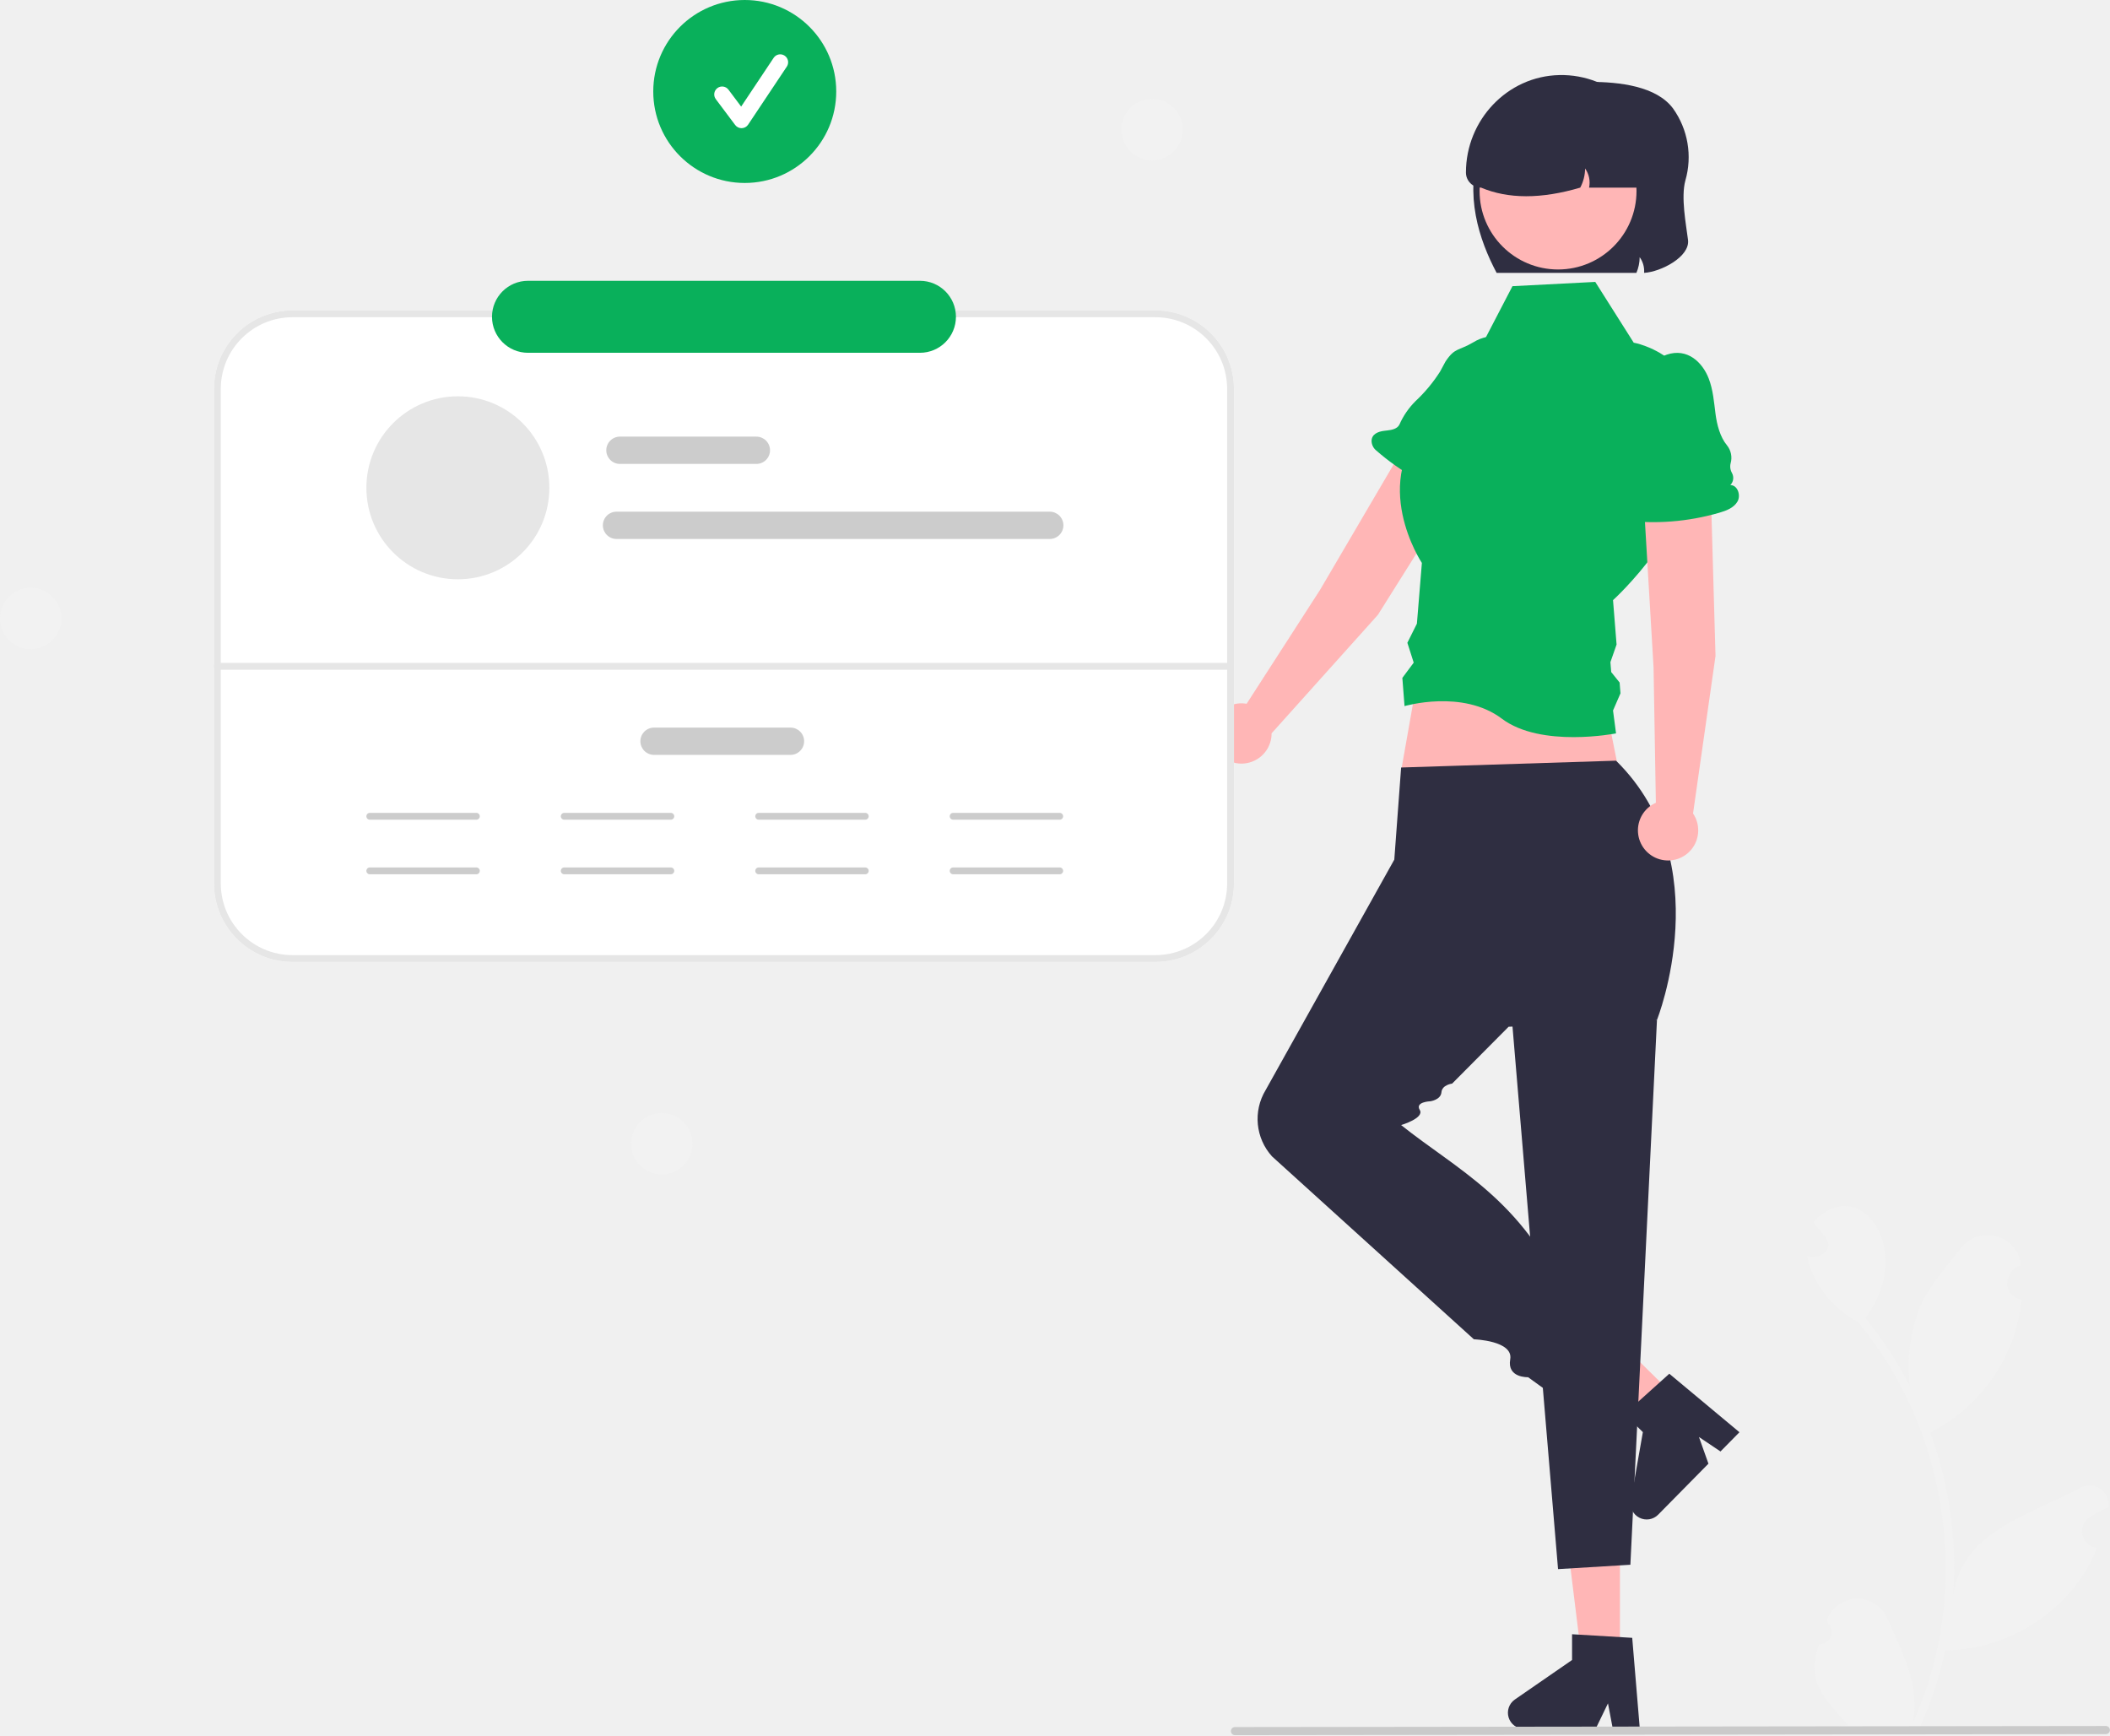
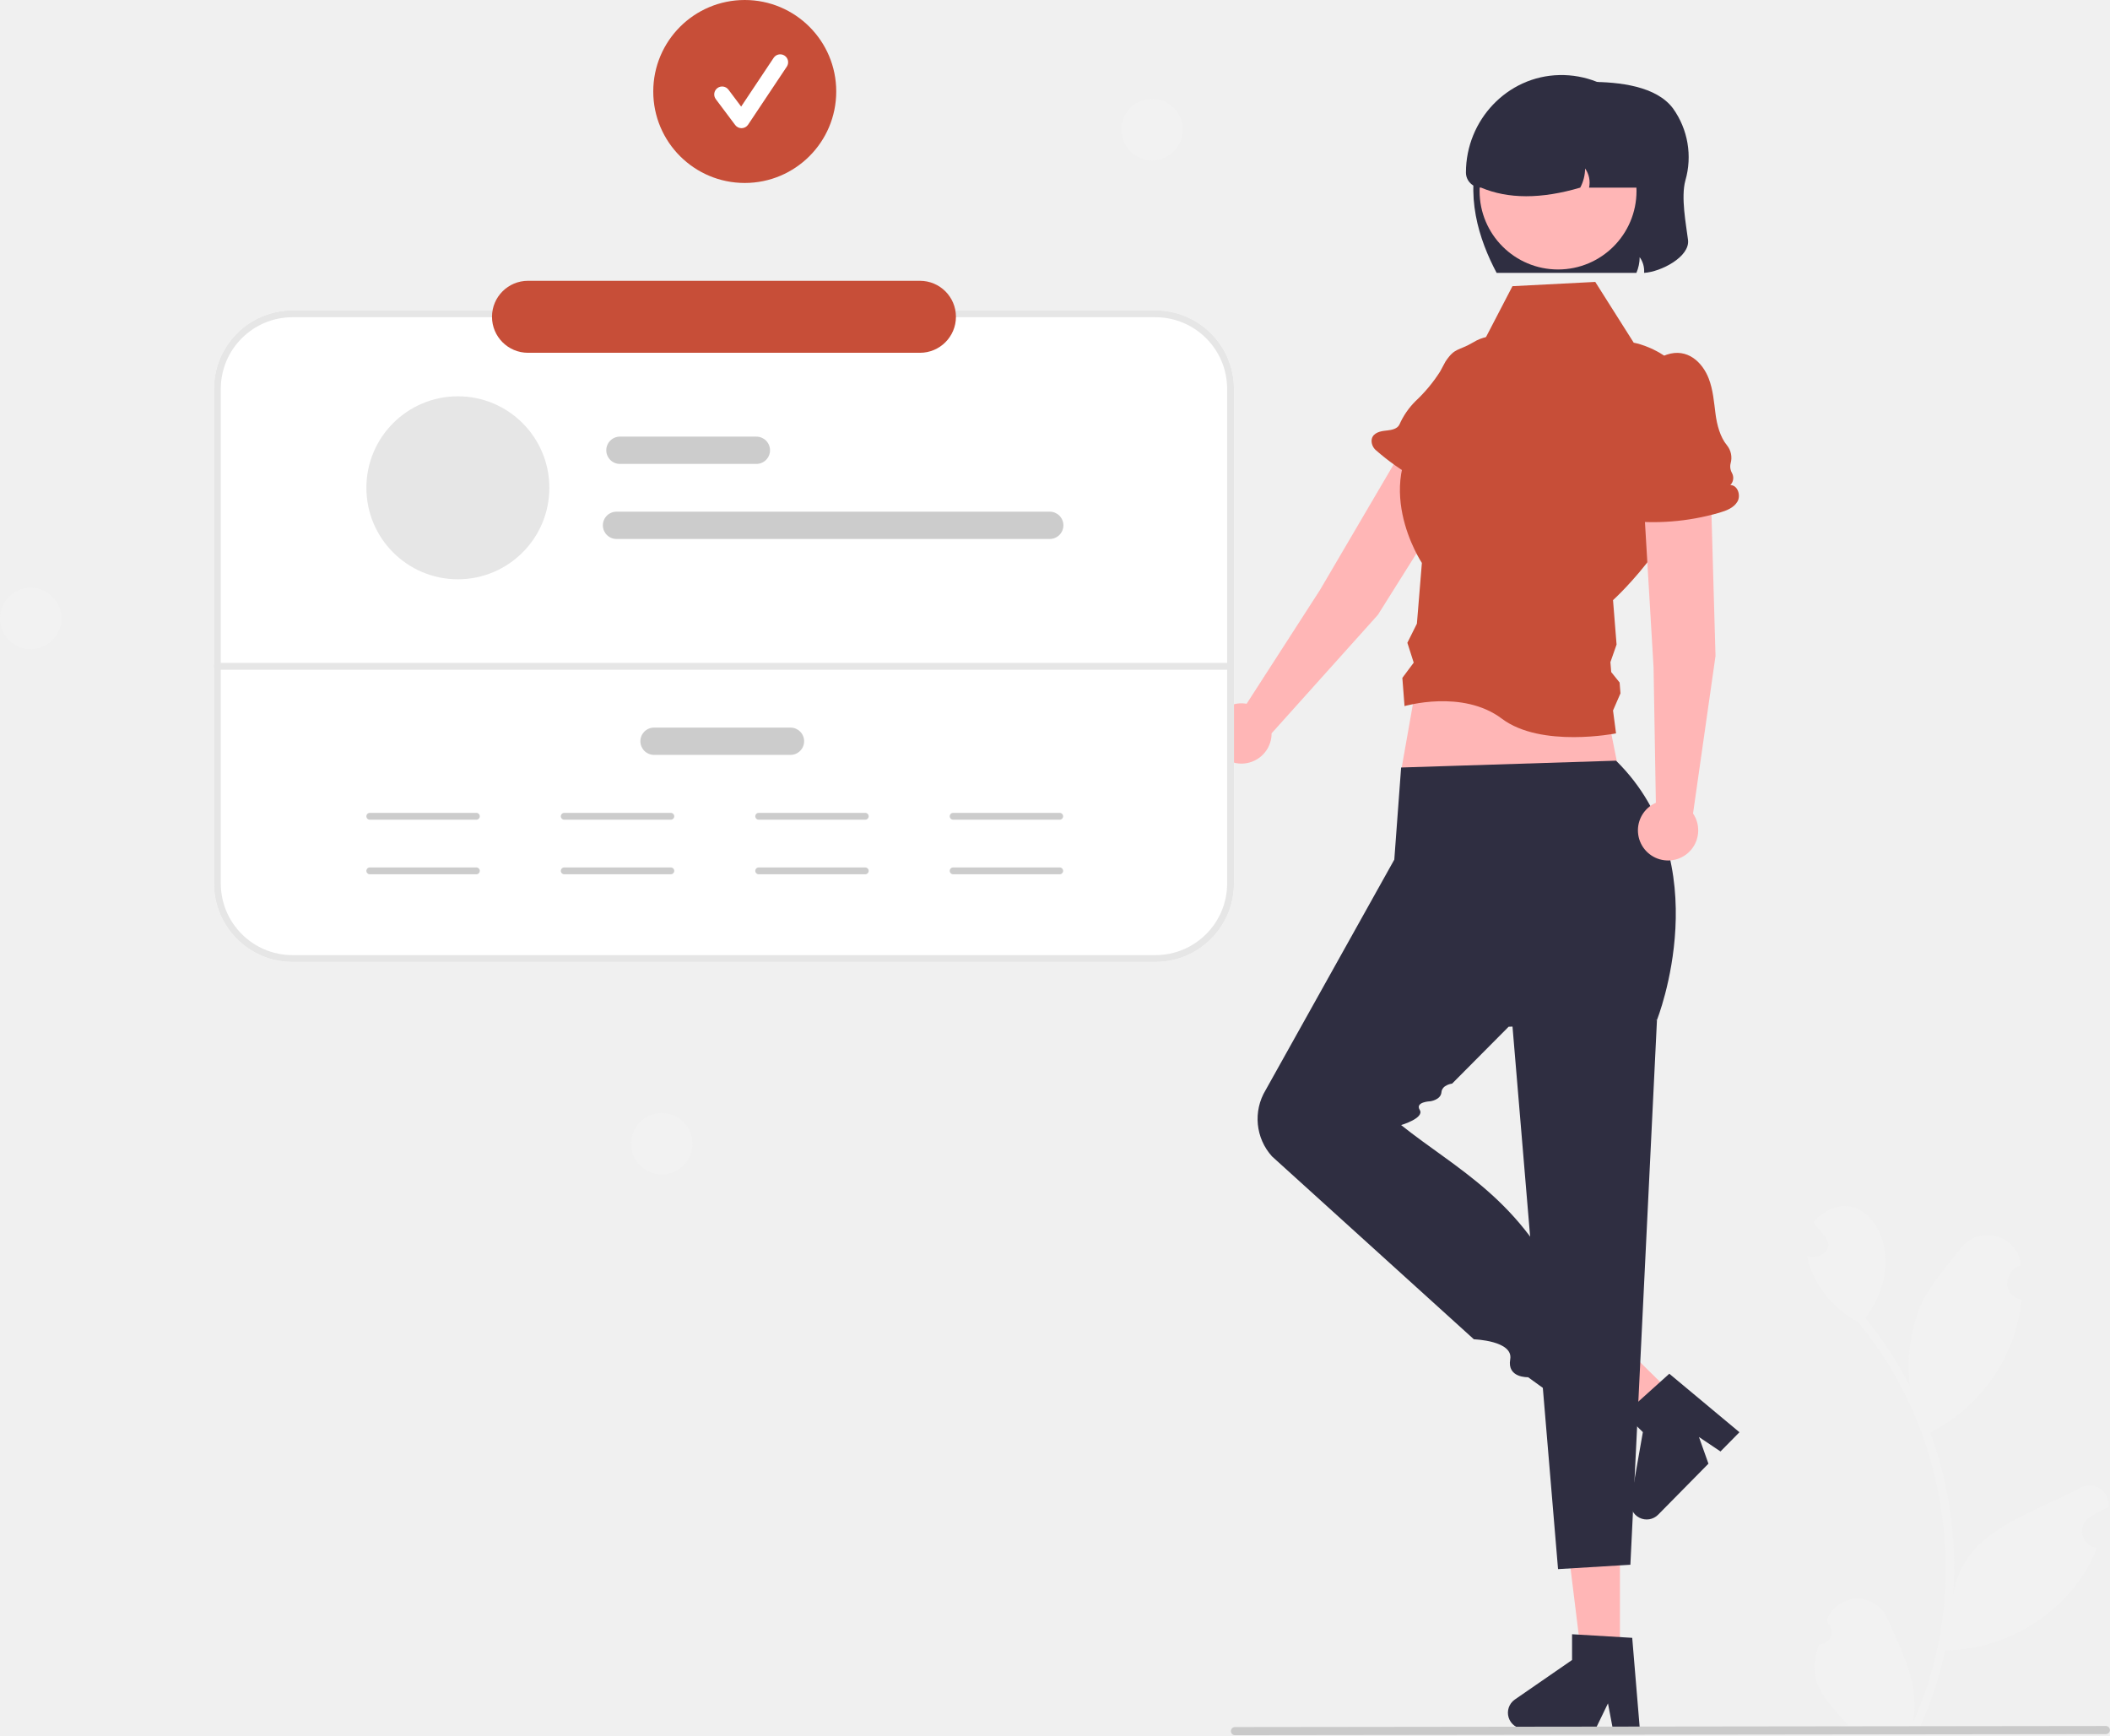
<svg xmlns="http://www.w3.org/2000/svg" data-name="Layer 1" width="618.524" height="508.679" viewBox="0 0 618.524 508.679">
  <path d="M784.782,248.591c-1.34,4.96.2,12.77.78,17.4.62,4.95-7.96,9.38-12.87,9.66a6.989,6.989,0,0,0-1.3-4.6,11.967,11.967,0,0,1-.96,4.61h-40.97c-5.16-9.71-9.55-22.98-4.81-36.7a14.04,14.04,0,0,1,9.7-12.15l22.34-7.15c8.81,0,19.62,1.25,24.49,7.81A24.575,24.575,0,0,1,784.782,248.591Z" transform="translate(-290.7379 -195.6606)" fill="#2f2e41" />
  <path d="M824.009,677.671a3.564,3.564,0,0,0,2.524-6.201c-.093-.356-.16-.612-.253-.968a9.575,9.575,0,0,1,17.749-.336c4.318,9.846,9.881,20.028,7.267,30.943,17.594-38.227,11.037-85.508-15.81-117.8-7.374-3.971-13.387-11.093-15.014-19.414,3.642,1.195,8.14-1.8,5.374-5.598-1.197-1.45-2.405-2.889-3.602-4.339,13.65-14.818,30.301,8.108,15.31,28.074a114.264,114.264,0,0,1,13.024,19.951,48.043,48.043,0,0,1,2.656-22.342c2.682-6.649,7.775-12.276,12.252-18.044,5.443-7.029,16.813-3.918,17.639,4.928-5.069,1.72-5.659,9.071.166,10.02-1.367,16.483-11.982,31.721-26.732,39.085a114.71,114.71,0,0,1,6.725,47.885c2.435-19.011,22.771-23.812,36.944-31.494a5.549,5.549,0,0,1,8.516,5.54,32.052,32.052,0,0,0-5.589,3.017,4.844,4.844,0,0,0,2.335,8.821c-7.011,17.839-25.462,29.949-44.529,30.064a117.929,117.929,0,0,1-7.701,23.201l-28.298.269c-.104-.313-.199-.637-.293-.951a32.153,32.153,0,0,0,7.826-.541c-7.008-8.139-12.407-12.274-8.483-23.767Z" transform="translate(-290.7379 -195.6606)" fill="#f2f2f2" />
  <polygon points="474.867 487.701 463.829 487.701 458.576 445.127 474.867 445.127 474.867 487.701" fill="#ffb6b6" />
  <path d="M771.43,702.486h-7.916l-1.413-7.473-3.619,7.473-20.994,0a4.719,4.719,0,0,1-2.682-8.603l16.765-11.579v-7.555l17.634,1.053Z" transform="translate(-290.7379 -195.6606)" fill="#2f2e41" />
  <polygon points="492.193 410.591 484.443 418.451 450.438 392.302 461.875 380.702 492.193 410.591" fill="#ffb6b6" />
  <path d="M800.639,615.53l-5.557,5.637-6.314-4.241,2.781,7.824L776.81,639.7a4.719,4.719,0,0,1-8.009-4.13l3.525-20.068-5.38-5.304L780.076,598.379Z" transform="translate(-290.7379 -195.6606)" fill="#2f2e41" />
  <path d="M694.636,375.928l33.387-53.119a10.127,10.127,0,0,0-3.091-13.868l0,0a10.127,10.127,0,0,0-14.282,3.464l-32.989,56.241-21.486,33.329a8.837,8.837,0,1,0,7.317,8.666Z" transform="translate(-290.7379 -195.6606)" fill="#ffb6b6" />
-   <path d="M726.1,336.701l2.815-.531a3.856,3.856,0,0,1,4.741-5.463c-3.392-3.537-1.744-9.361.437-13.749,1.577-3.172,3.349-6.306,4.121-9.763,1.172-5.248-.339-11.6-7.338-12.857a12.11,12.11,0,0,0-8.251,1.671c-4.399,2.599-5.388,1.468-8.164,5.652l-1.582,2.94a44.931,44.931,0,0,1-7.216,8.672,22.452,22.452,0,0,0-4.691,6.829,2.26,2.26,0,0,1-.639.809c-1.082.837-2.554.879-3.91,1.057-1.71.225-3.666.949-3.622,3.07a3.682,3.682,0,0,0,1.312,2.642,69.581,69.581,0,0,0,24.816,13.972c2.032.642,4.315,1.174,6.226.232S727.888,337.861,726.1,336.701Z" transform="translate(-290.7379 -195.6606)" fill="#09b05b" />
+   <path d="M726.1,336.701l2.815-.531a3.856,3.856,0,0,1,4.741-5.463c-3.392-3.537-1.744-9.361.437-13.749,1.577-3.172,3.349-6.306,4.121-9.763,1.172-5.248-.339-11.6-7.338-12.857a12.11,12.11,0,0,0-8.251,1.671c-4.399,2.599-5.388,1.468-8.164,5.652l-1.582,2.94a44.931,44.931,0,0,1-7.216,8.672,22.452,22.452,0,0,0-4.691,6.829,2.26,2.26,0,0,1-.639.809c-1.082.837-2.554.879-3.91,1.057-1.71.225-3.666.949-3.622,3.07a3.682,3.682,0,0,0,1.312,2.642,69.581,69.581,0,0,0,24.816,13.972c2.032.642,4.315,1.174,6.226.232S727.888,337.861,726.1,336.701Z" transform="translate(-290.7379 -195.6606)" fill="#c74e38" />
  <polygon points="477.724 242 412.724 241 410.724 226 416.724 192 467.724 192 477.724 242" fill="#ffb6b6" />
  <path d="M629.462,477.661h-253a23.026,23.026,0,0,1-23-23v-145a23.026,23.026,0,0,1,23-23h253a23.026,23.026,0,0,1,23,23v145A23.026,23.026,0,0,1,629.462,477.661Z" transform="translate(-290.7379 -195.6606)" fill="#fff" />
  <path d="M629.462,477.661h-253a23.026,23.026,0,0,1-23-23v-145a23.026,23.026,0,0,1,23-23h253a23.026,23.026,0,0,1,23,23v145A23.026,23.026,0,0,1,629.462,477.661Zm-253-189a21.024,21.024,0,0,0-21,21v145a21.024,21.024,0,0,0,21,21h253a21.024,21.024,0,0,0,21-21v-145a21.024,21.024,0,0,0-21-21Z" transform="translate(-290.7379 -195.6606)" fill="#e6e6e6" />
  <path d="M650.463,392H354.461a1,1,0,0,1,0-2H650.463a1,1,0,0,1,0,2Z" transform="translate(-290.7379 -195.6606)" fill="#e6e6e6" />
  <circle cx="337.724" cy="38" r="9" fill="#f2f2f2" />
  <circle cx="9" cy="181.3" r="9" fill="#f2f2f2" />
  <circle cx="194" cy="335.3" r="9" fill="#f2f2f2" />
  <path d="M430.383,435.961H399.139a1,1,0,0,1,0-2h31.244a1,1,0,0,1,0,2Z" transform="translate(-290.7379 -195.6606)" fill="#ccc" />
  <path d="M430.383,451.961H399.139a1,1,0,0,1,0-2h31.244a1,1,0,0,1,0,2Z" transform="translate(-290.7379 -195.6606)" fill="#ccc" />
  <path d="M601.383,435.961H570.139a1,1,0,0,1,0-2h31.244a1,1,0,0,1,0,2Z" transform="translate(-290.7379 -195.6606)" fill="#ccc" />
  <path d="M601.383,451.961H570.139a1,1,0,0,1,0-2h31.244a1,1,0,0,1,0,2Z" transform="translate(-290.7379 -195.6606)" fill="#ccc" />
  <path d="M544.383,435.961H513.139a1,1,0,0,1,0-2h31.244a1,1,0,0,1,0,2Z" transform="translate(-290.7379 -195.6606)" fill="#ccc" />
  <path d="M544.383,451.961H513.139a1,1,0,0,1,0-2h31.244a1,1,0,0,1,0,2Z" transform="translate(-290.7379 -195.6606)" fill="#ccc" />
  <path d="M487.383,435.961H456.139a1,1,0,0,1,0-2h31.244a1,1,0,0,1,0,2Z" transform="translate(-290.7379 -195.6606)" fill="#ccc" />
  <path d="M487.383,451.961H456.139a1,1,0,0,1,0-2h31.244a1,1,0,0,1,0,2Z" transform="translate(-290.7379 -195.6606)" fill="#ccc" />
  <path d="M701.462,420.661l-2,27-37.733,67.592a16.355,16.355,0,0,0,1.888,19.414l59.172,53.617s11.632.381,10.653,5.879S738.679,599.4,738.679,599.4l6.997,5.055,3.786-28.794c-12.722-28.406-31.587-37.072-48-50.175,0,0,6.921-2.057,5.46-4.441s3.126-2.542,3.126-2.542,3.043-.41,3.229-2.626,3.136-2.551,3.136-2.551l16.555-16.665,43.494-2s18.406-46.11-12-76Z" transform="translate(-290.7379 -195.6606)" fill="#2f2e41" />
  <polygon points="442.327 288.478 456.724 460 477.929 458.716 485.724 299 442.327 288.478" fill="#2f2e41" />
-   <path d="M734.099,279.556l24.273-1.25,11.274,17.815s21.213,3.547,19.743,28.543-25.81,46.932-25.81,46.932l1.04,13.017-1.807,5.163.232,2.899,2.465,3.07.254,3.175-2.184,5.024.883,6.716s-21.962,4.36-33.481-4.32-28.519-3.68-28.519-3.68l-.64-8.273,3.331-4.467-1.861-5.826,2.797-5.604,1.459-17.8s-15.957-23.973,2.361-42.029l7.352-12.498,8.226-10.036Z" transform="translate(-290.7379 -195.6606)" fill="#09b05b" />
+   <path d="M734.099,279.556l24.273-1.25,11.274,17.815s21.213,3.547,19.743,28.543-25.81,46.932-25.81,46.932l1.04,13.017-1.807,5.163.232,2.899,2.465,3.07.254,3.175-2.184,5.024.883,6.716s-21.962,4.36-33.481-4.32-28.519-3.68-28.519-3.68l-.64-8.273,3.331-4.467-1.861-5.826,2.797-5.604,1.459-17.8s-15.957-23.973,2.361-42.029l7.352-12.498,8.226-10.036Z" transform="translate(-290.7379 -195.6606)" fill="#c74e38" />
  <path d="M793.621,387.965l-1.786-62.714a10.127,10.127,0,0,0-10.28-9.807h0a10.127,10.127,0,0,0-9.945,10.821l3.853,65.088.674,39.649A8.837,8.837,0,1,0,787.036,434.135Z" transform="translate(-290.7379 -195.6606)" fill="#ffb6b6" />
-   <path d="M797.961,337.866h0a2.986,2.986,0,0,0,.457-3.591,3.874,3.874,0,0,1-.46-2.318,3.562,3.562,0,0,1,.089-.459,5.843,5.843,0,0,0-1.07-5.295c-1.981-2.379-2.937-5.98-3.351-9.191-.453-3.513-.722-7.103-2.003-10.406-1.847-4.764-6.262-9.01-12.288-6.978a11.761,11.761,0,0,0-6.116,4.97c-3.005,4.792-3.037,10.585-3.015,16.128l-1.081-2.19a44.967,44.967,0,0,1-3.218,17.691c1.343-.261,2.293,1.544,1.859,2.841-.434,1.297-1.634,2.15-2.662,3.053-1.296,1.138-2.52,2.827-1.304,4.566a3.682,3.682,0,0,0,2.56,1.466,69.581,69.581,0,0,0,28.395-2.186c2.046-.596,4.239-1.424,5.304-3.27S800.092,337.836,797.961,337.866Z" transform="translate(-290.7379 -195.6606)" fill="#09b05b" />
+   <path d="M797.961,337.866h0a2.986,2.986,0,0,0,.457-3.591,3.874,3.874,0,0,1-.46-2.318,3.562,3.562,0,0,1,.089-.459,5.843,5.843,0,0,0-1.07-5.295c-1.981-2.379-2.937-5.98-3.351-9.191-.453-3.513-.722-7.103-2.003-10.406-1.847-4.764-6.262-9.01-12.288-6.978a11.761,11.761,0,0,0-6.116,4.97c-3.005,4.792-3.037,10.585-3.015,16.128l-1.081-2.19a44.967,44.967,0,0,1-3.218,17.691c1.343-.261,2.293,1.544,1.859,2.841-.434,1.297-1.634,2.15-2.662,3.053-1.296,1.138-2.52,2.827-1.304,4.566a3.682,3.682,0,0,0,2.56,1.466,69.581,69.581,0,0,0,28.395-2.186c2.046-.596,4.239-1.424,5.304-3.27S800.092,337.836,797.961,337.866Z" transform="translate(-290.7379 -195.6606)" fill="#c74e38" />
  <circle cx="456.724" cy="56" r="23" fill="#ffb6b6" />
-   <circle cx="218.315" cy="26.819" r="26.819" fill="#09b05b" />
+   <circle cx="218.315" cy="26.819" r="26.819" fill="#c74e38" />
  <path d="M508.11,233.238a2.318,2.318,0,0,1-1.855-.928l-5.686-7.582a2.318,2.318,0,1,1,3.71-2.782l3.72,4.96,9.555-14.332a2.319,2.319,0,0,1,3.858,2.572L510.039,232.205a2.32,2.32,0,0,1-1.865,1.032Z" transform="translate(-290.7379 -195.6606)" fill="#fff" />
-   <path d="M560.409,299.085H445.515a10.553,10.553,0,0,1,0-21.106H560.409a10.553,10.553,0,1,1,0,21.106Z" transform="translate(-290.7379 -195.6606)" fill="#09b05b" />
+   <path d="M560.409,299.085H445.515a10.553,10.553,0,0,1,0-21.106H560.409a10.553,10.553,0,1,1,0,21.106Z" transform="translate(-290.7379 -195.6606)" fill="#c74e38" />
  <path d="M908.078,704.032l-255.357.307a1.191,1.191,0,0,1,0-2.381l255.357-.307a1.191,1.191,0,0,1,0,2.381Z" transform="translate(-290.7379 -195.6606)" fill="#cacaca" />
  <path d="M776.462,245.661v5h-19.9a7.156,7.156,0,0,0-1.17-5.61,12.192,12.192,0,0,1-1.42,5.61c-11.507,3.403-21.165,3.337-29.079,0a4.431,4.431,0,0,1-4.431-4.431v0c0-15.33,12.084-28.247,27.41-28.563a27.997,27.997,0,0,1,28.59,27.994Z" transform="translate(-290.7379 -195.6606)" fill="#2f2e41" />
  <path d="M512.462,331.661h-40a4,4,0,0,1,0-8h40a4,4,0,0,1,0,8Z" transform="translate(-290.7379 -195.6606)" fill="#ccc" />
  <path d="M522.462,416.961h-40a4,4,0,0,1,0-8h40a4,4,0,0,1,0,8Z" transform="translate(-290.7379 -195.6606)" fill="#ccc" />
  <path d="M598.462,353.661h-127a4,4,0,0,1,0-8h127a4,4,0,0,1,0,8Z" transform="translate(-290.7379 -195.6606)" fill="#ccc" />
  <circle cx="134.22" cy="143" r="26.819" fill="#e6e6e6" />
</svg>
